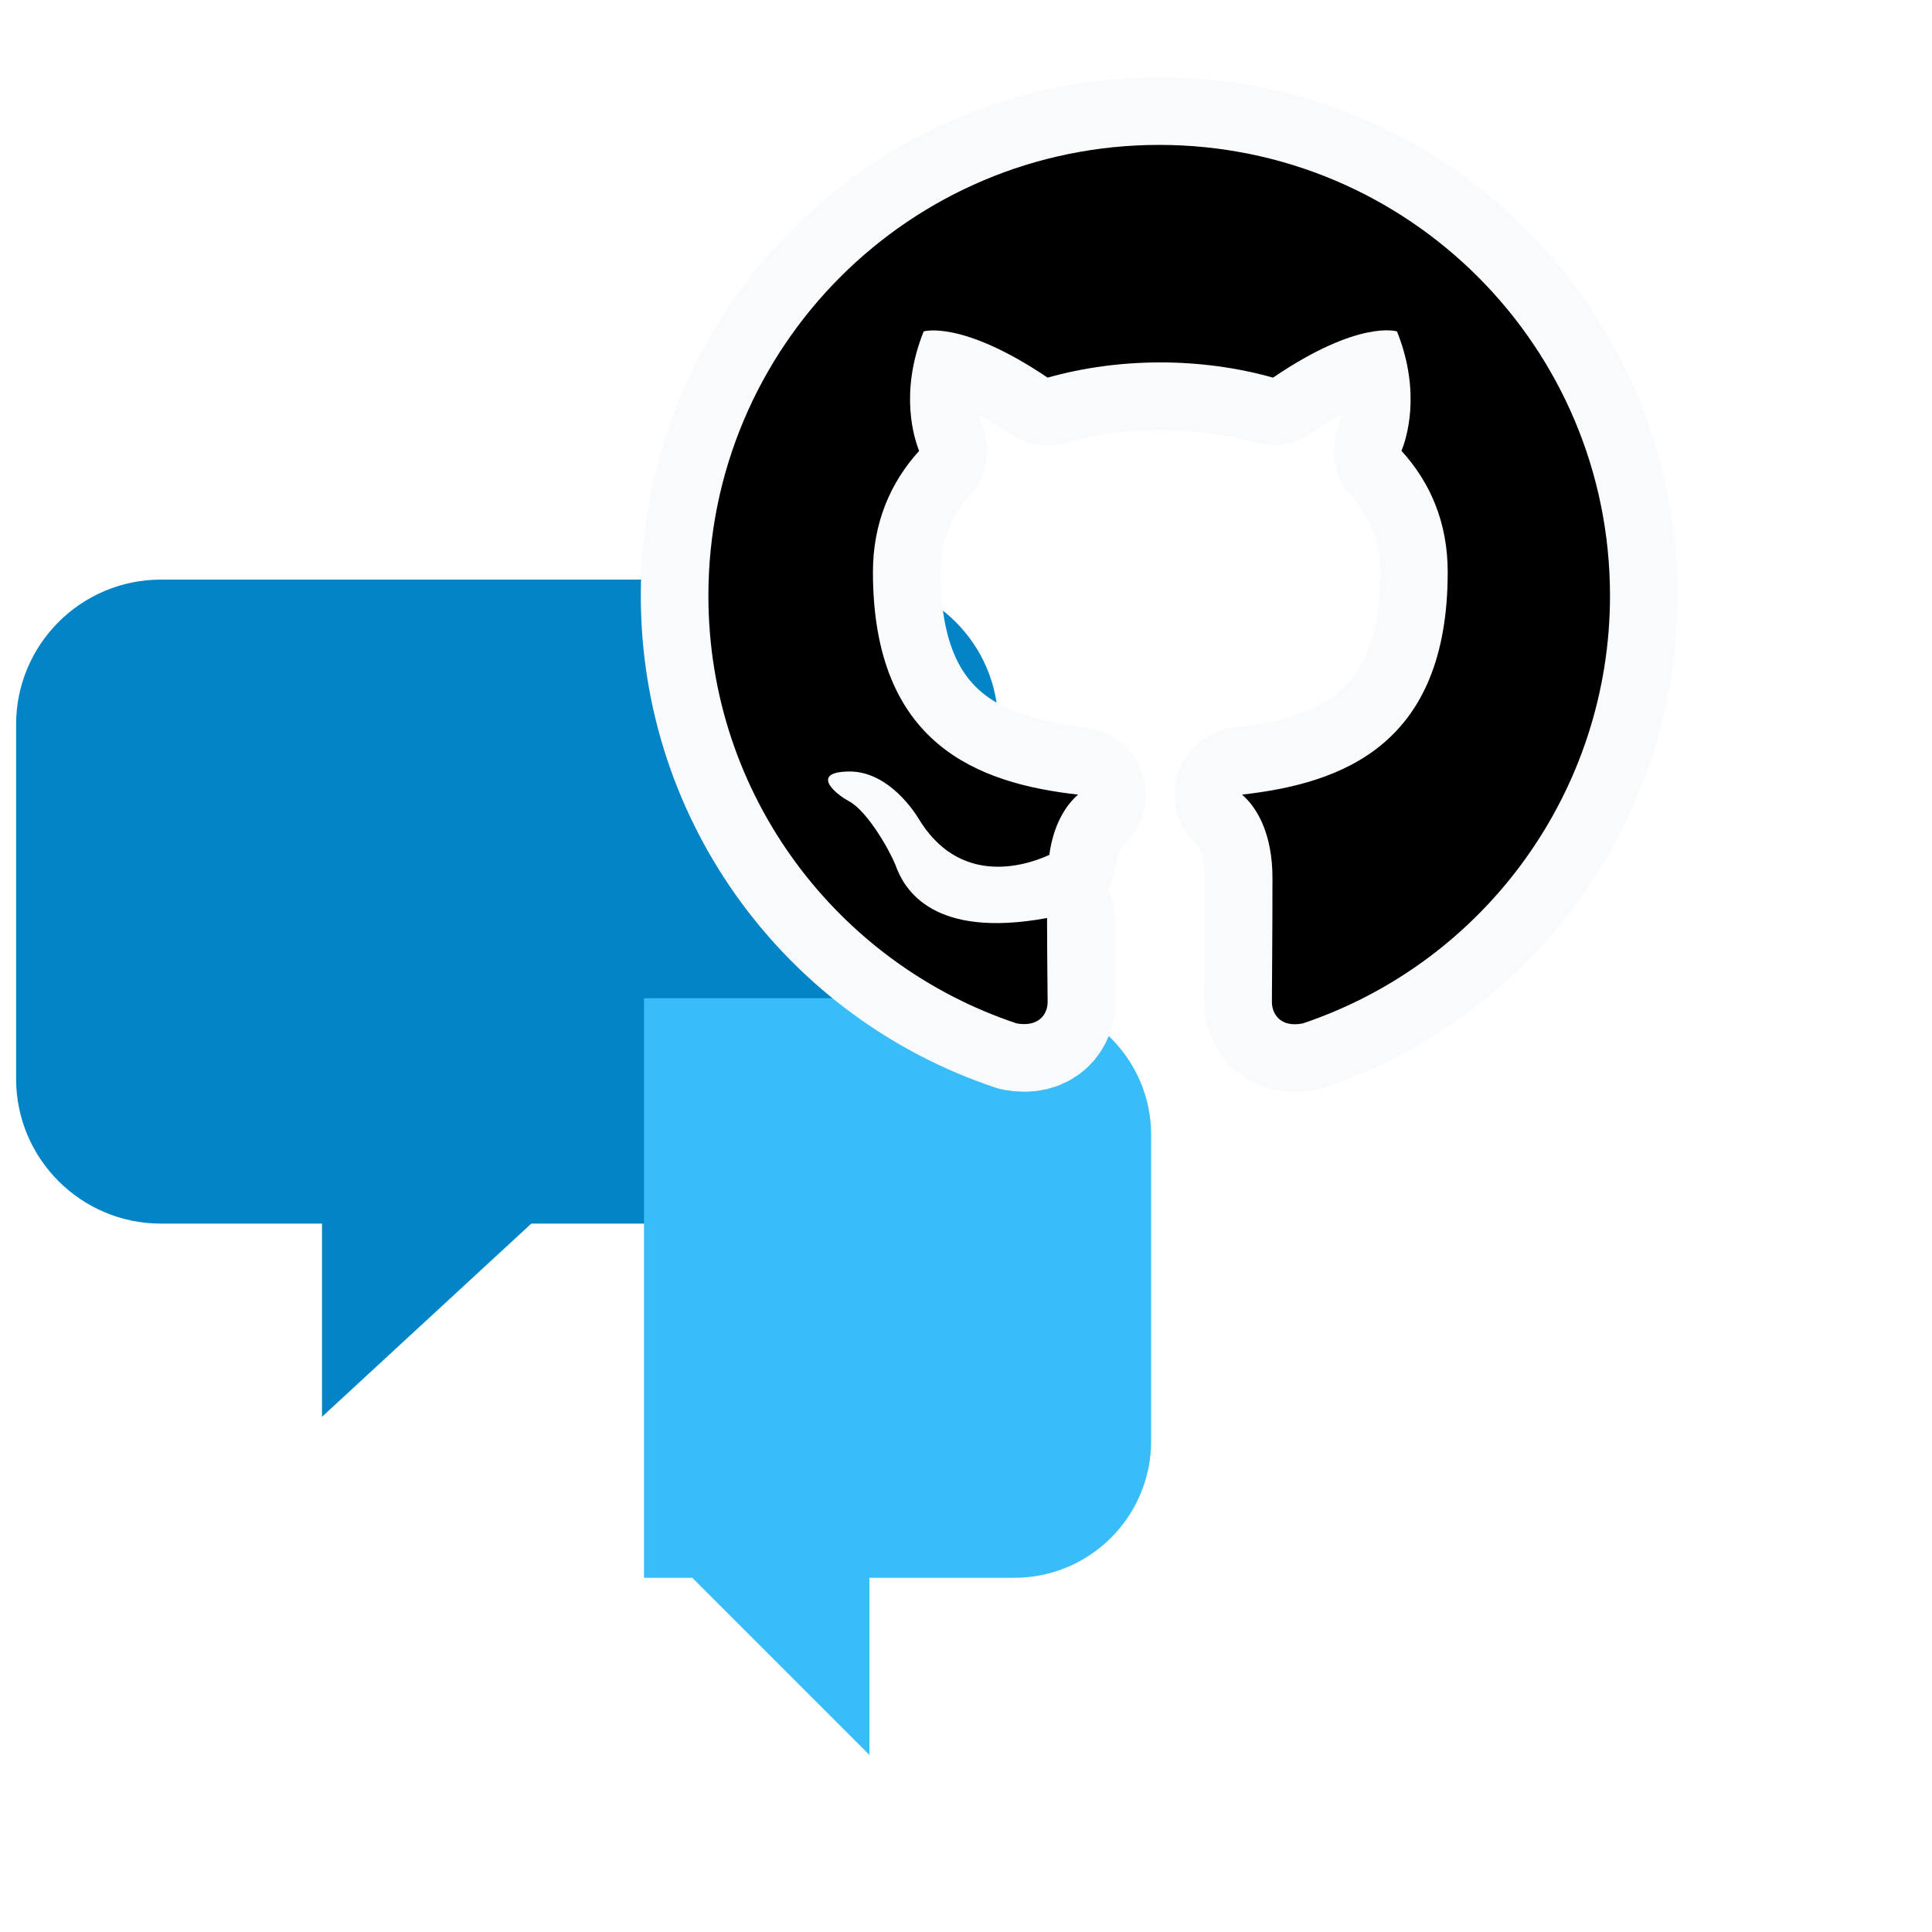
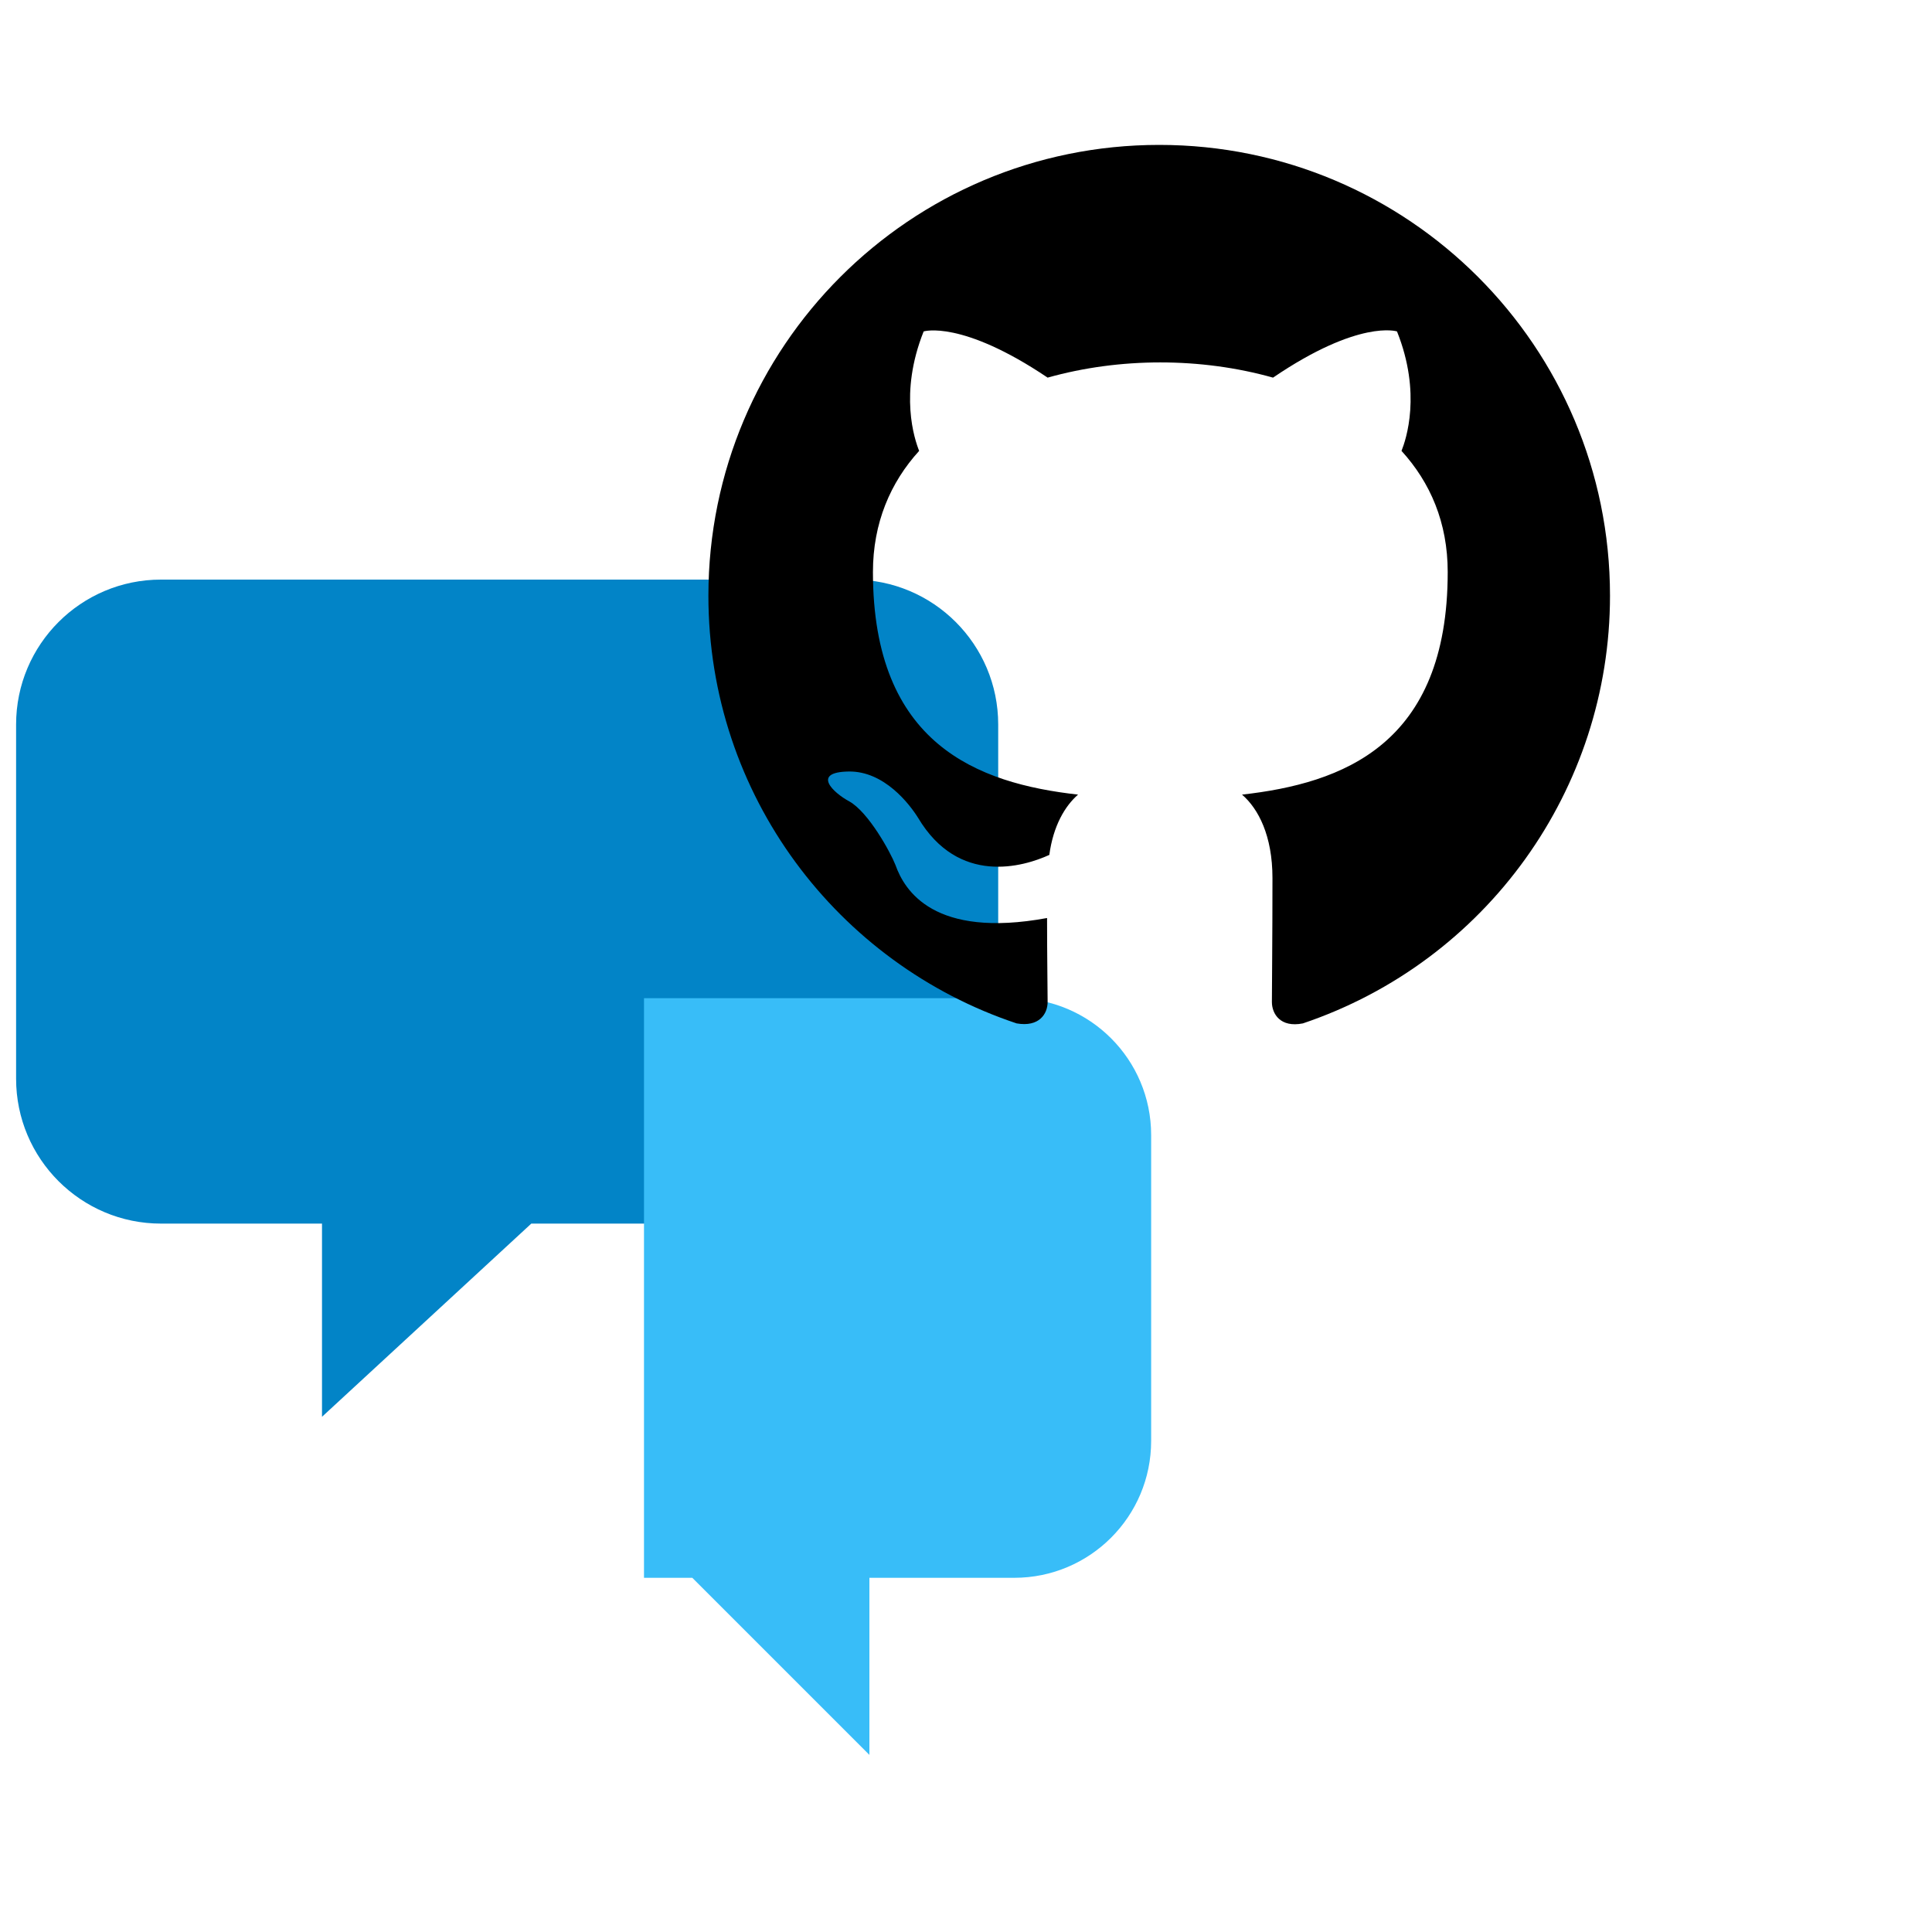
<svg xmlns="http://www.w3.org/2000/svg" viewBox="0 0 24 24" width="24" height="24">
  <g transform="translate(1.2 6.2)">
    <g transform="translate(-1.8 -2.6)">
      <path d="M2.6 3.6h8.6a1.8 1.8 0 0 1 1.8 1.8v4.4a1.8 1.8 0 0 1-1.8 1.8H7.2l-2.6 2.4v-2.4H2.6A1.8 1.8 0 0 1 .8 9.8V5.4a1.8 1.8 0 0 1 1.8-1.8Z" fill="#0284c7" />
      <path d="M8.6 8.8h4.6a1.7 1.7 0 0 1 1.7 1.7v3.8a1.7 1.7 0 0 1-1.7 1.7h-1.8v2.2l-2.2-2.2H8.6Z" fill="#38bdf8" />
    </g>
  </g>
  <g transform="translate(8.8 1.8)">
-     <path d="M8 0C3.58 0 0 3.58 0 8c0 3.54 2.29 6.53 5.47 7.59.4.07.55-.17.55-.38 0-.19-.01-.82-.01-1.49-2.01.37-2.53-.49-2.69-.94-.09-.23-.48-.94-.82-1.13-.28-.15-.68-.52-.01-.53.63-.01 1.08.58 1.23.82.72 1.21 1.87.87 2.33.66.07-.52.28-.87.51-1.07-1.78-.2-3.64-.89-3.64-3.95 0-.87.31-1.59.82-2.15-.08-.2-.36-1.02.08-2.12 0 0 .67-.21 2.2.82.64-.18 1.32-.27 2-.27s1.36.09 2 .27c1.53-1.04 2.2-.82 2.2-.82.44 1.1.16 1.92.08 2.12.51.56.82 1.27.82 2.15 0 3.07-1.87 3.75-3.65 3.95.29.25.54.73.54 1.48 0 1.07-.01 1.93-.01 2.2 0 .21.15.46.55.38A8.01 8.01 0 0 0 16 8c0-4.42-3.58-8-8-8" transform="scale(0.7)" fill="#000" stroke="#f8fafc" stroke-width="2.4" stroke-linejoin="round" paint-order="stroke fill" />
+     <path d="M8 0C3.58 0 0 3.58 0 8c0 3.54 2.29 6.53 5.47 7.59.4.07.55-.17.55-.38 0-.19-.01-.82-.01-1.49-2.01.37-2.53-.49-2.69-.94-.09-.23-.48-.94-.82-1.13-.28-.15-.68-.52-.01-.53.63-.01 1.08.58 1.23.82.72 1.21 1.87.87 2.33.66.07-.52.28-.87.51-1.07-1.78-.2-3.64-.89-3.64-3.95 0-.87.31-1.59.82-2.15-.08-.2-.36-1.02.08-2.12 0 0 .67-.21 2.2.82.64-.18 1.32-.27 2-.27s1.36.09 2 .27c1.53-1.04 2.2-.82 2.2-.82.44 1.1.16 1.92.08 2.12.51.56.82 1.27.82 2.15 0 3.07-1.87 3.75-3.65 3.95.29.25.54.73.54 1.48 0 1.07-.01 1.93-.01 2.2 0 .21.15.46.55.38A8.01 8.01 0 0 0 16 8c0-4.42-3.58-8-8-8" transform="scale(0.7)" fill="#000" />
  </g>
</svg>
